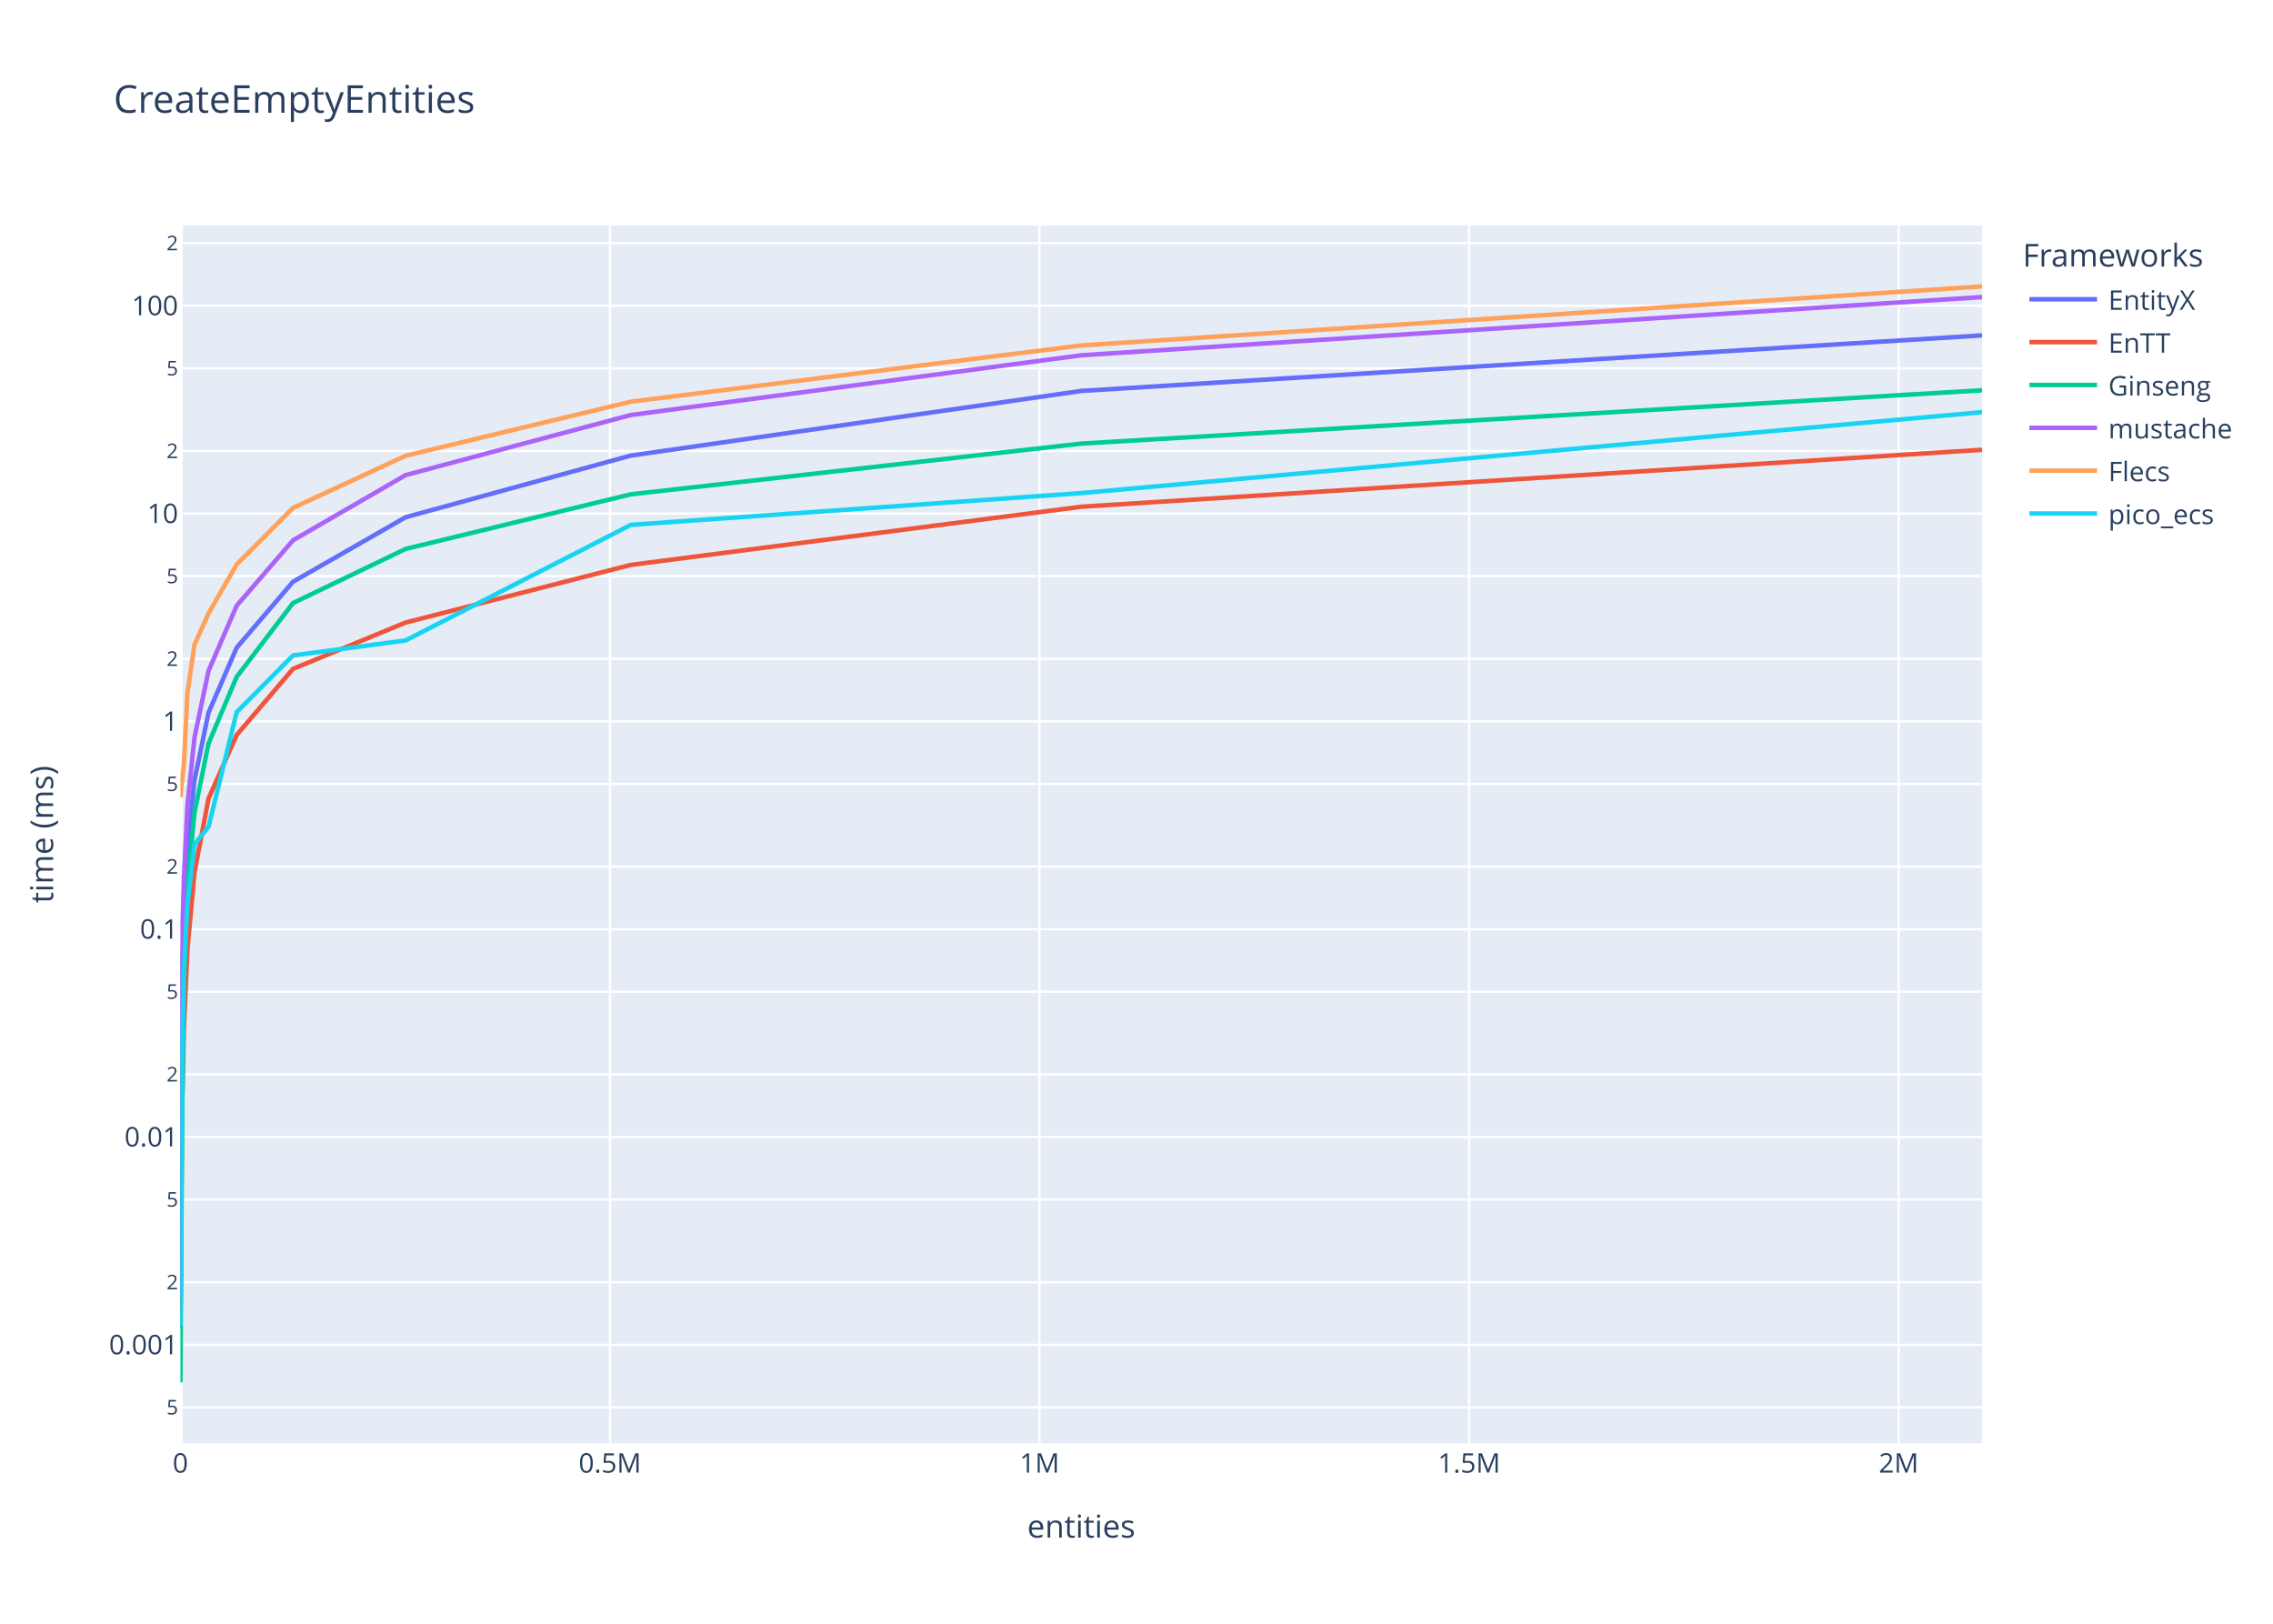
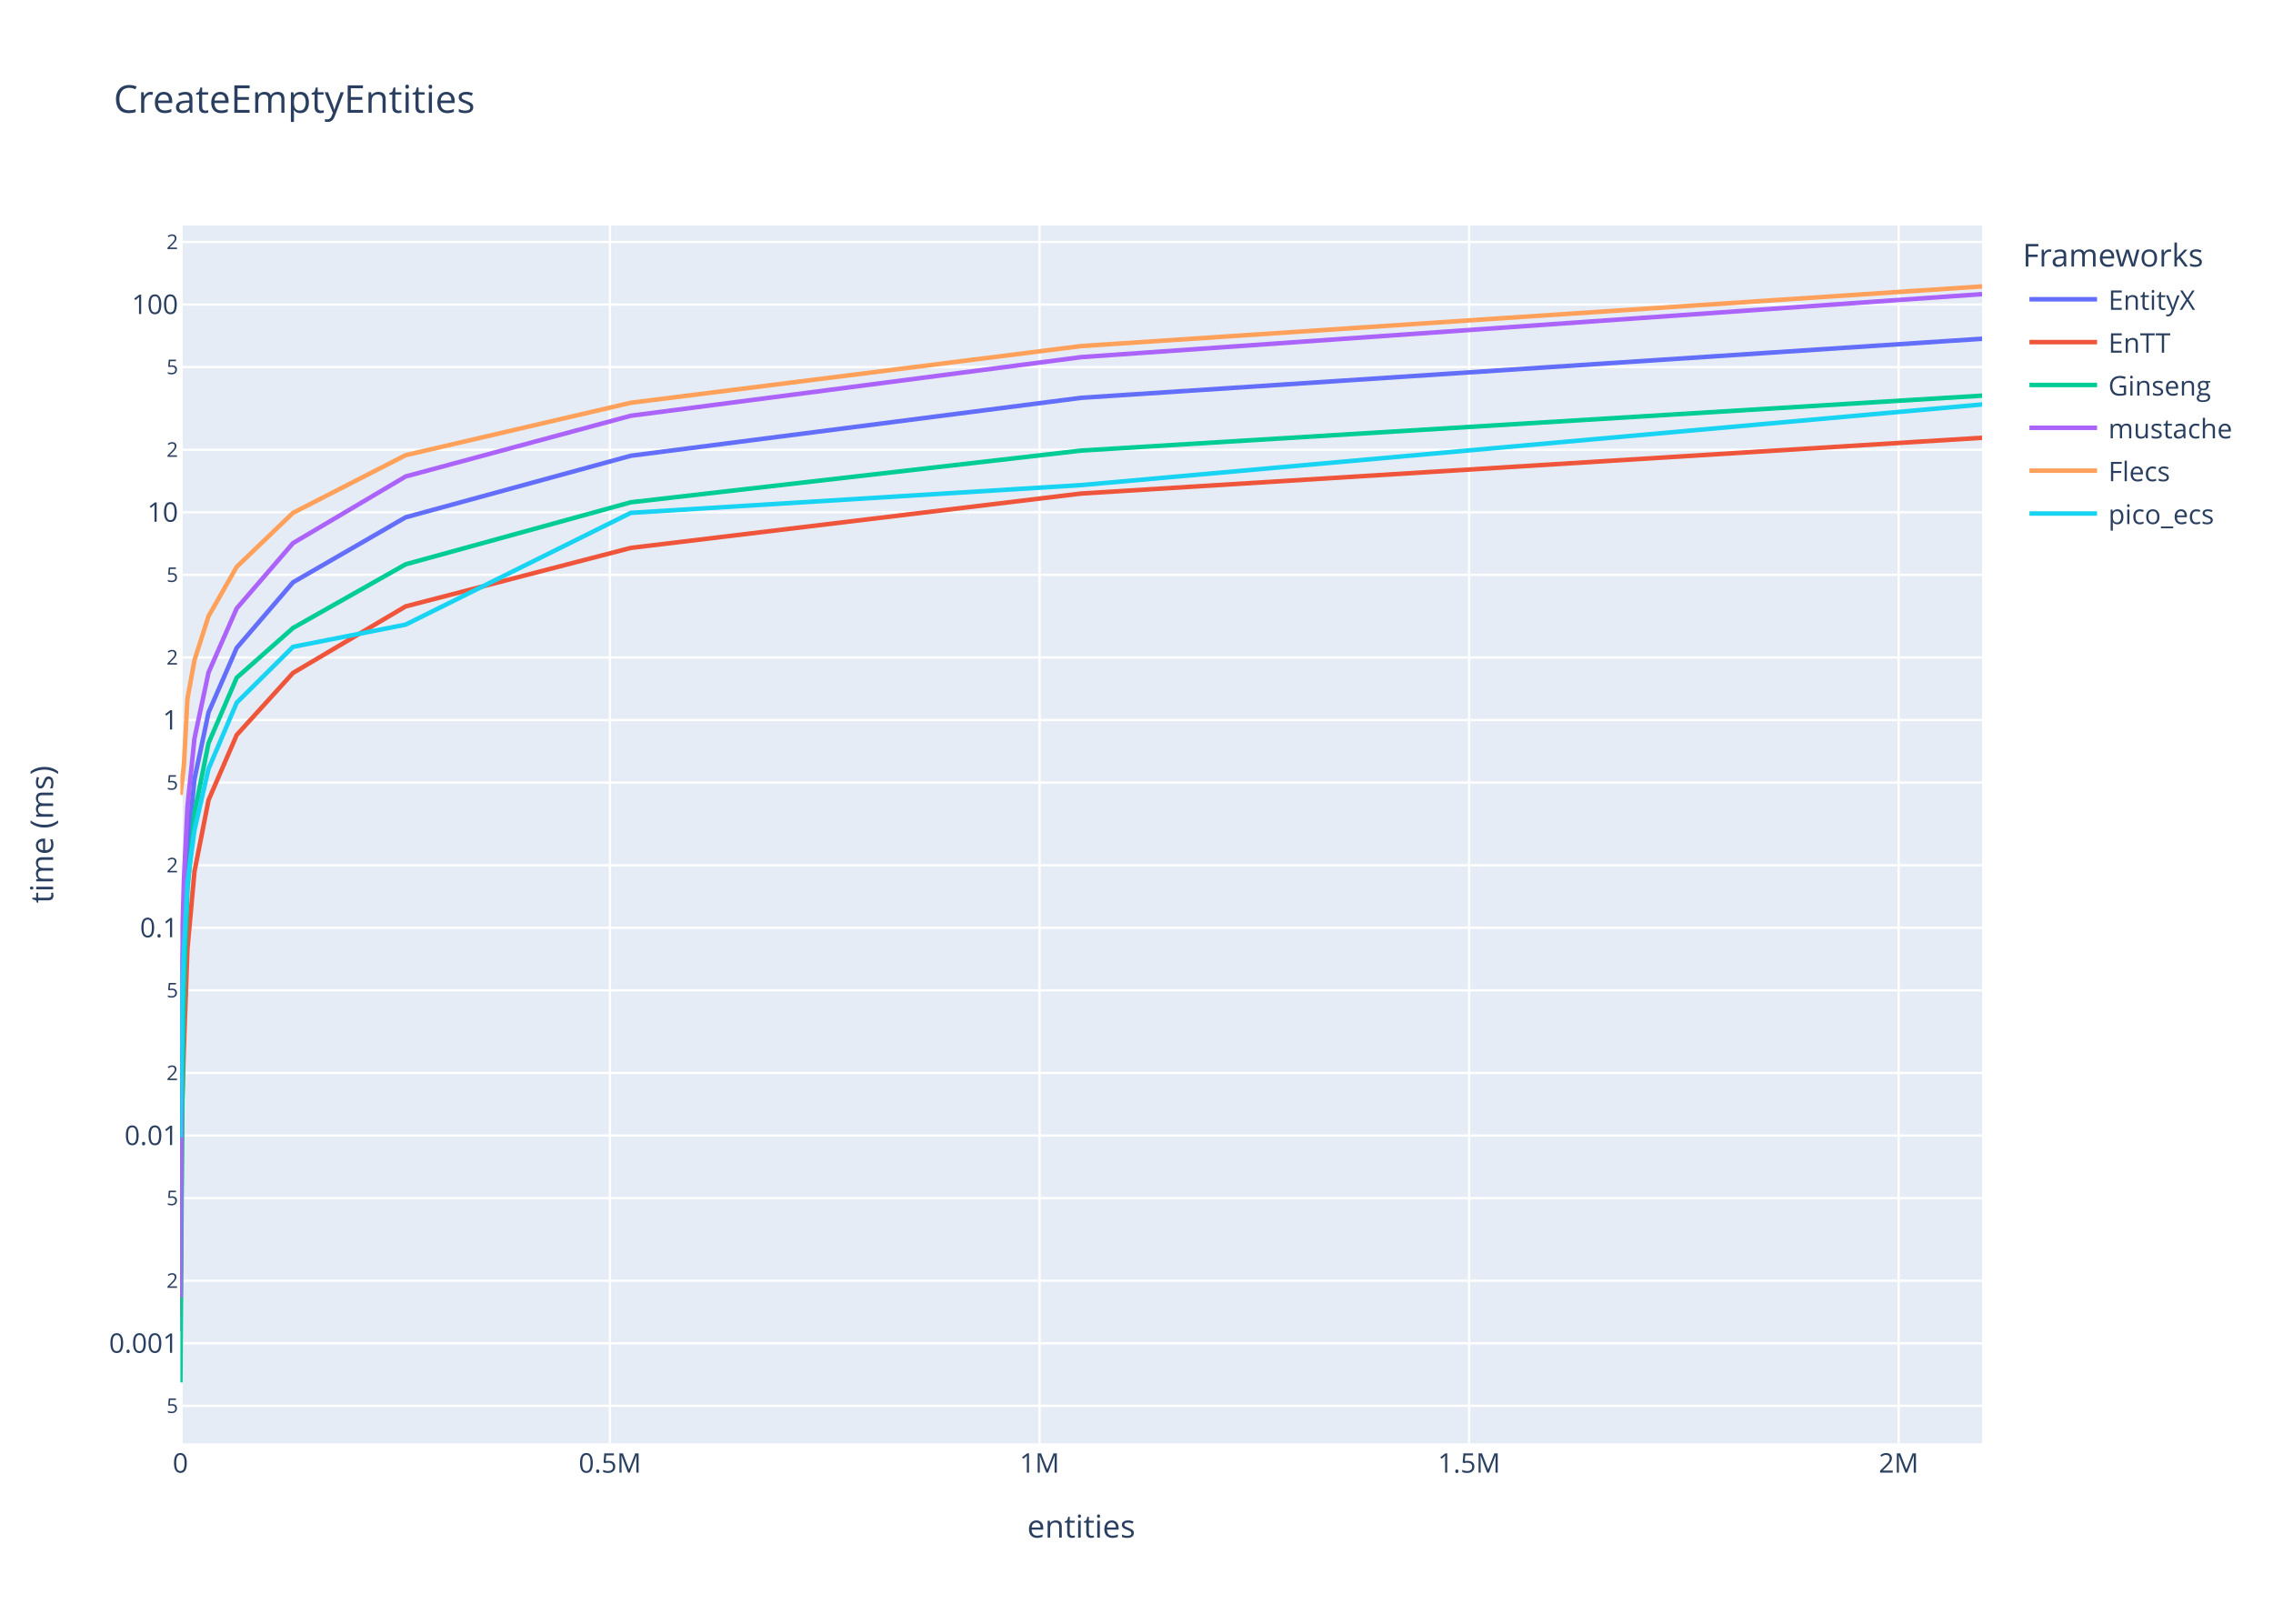
<svg xmlns="http://www.w3.org/2000/svg" class="main-svg" width="1008" height="720" style="" viewBox="0 0 1008 720">
  <rect x="0" y="0" width="1008" height="720" style="fill: rgb(255, 255, 255); fill-opacity: 1;" />
-   <defs id="defs-075d4b">
+   <defs id="defs-271333">
    <g class="clips">
-       <clipPath id="clip075d4bxyplot" class="plotclip">
+       <clipPath id="clip271333xyplot" class="plotclip">
        <rect width="799" height="540" />
      </clipPath>
-       <clipPath class="axesclip" id="clip075d4bx">
+       <clipPath class="axesclip" id="clip271333x">
        <rect x="80" y="0" width="799" height="720" />
      </clipPath>
-       <clipPath class="axesclip" id="clip075d4by">
+       <clipPath class="axesclip" id="clip271333y">
        <rect x="0" y="100" width="1008" height="540" />
      </clipPath>
-       <clipPath class="axesclip" id="clip075d4bxy">
+       <clipPath class="axesclip" id="clip271333xy">
        <rect x="80" y="100" width="799" height="540" />
      </clipPath>
    </g>
    <g class="gradients" />
    <g class="patterns" />
  </defs>
  <g class="bglayer">
    <rect class="bg" x="80" y="100" width="799" height="540" style="fill: rgb(229, 236, 246); fill-opacity: 1; stroke-width: 0;" />
  </g>
  <g class="layer-below">
    <g class="imagelayer" />
    <g class="shapelayer" />
  </g>
  <g class="cartesianlayer">
    <g class="subplot xy">
      <g class="layer-subplot">
        <g class="shapelayer" />
        <g class="imagelayer" />
      </g>
      <g class="minor-gridlayer">
        <g class="x" />
        <g class="y" />
      </g>
      <g class="gridlayer">
        <g class="x">
          <path class="xgrid crisp" transform="translate(270.5,0)" d="M0,100v540" style="stroke: rgb(255, 255, 255); stroke-opacity: 1; stroke-width: 1px;" />
          <path class="xgrid crisp" transform="translate(460.99,0)" d="M0,100v540" style="stroke: rgb(255, 255, 255); stroke-opacity: 1; stroke-width: 1px;" />
          <path class="xgrid crisp" transform="translate(651.49,0)" d="M0,100v540" style="stroke: rgb(255, 255, 255); stroke-opacity: 1; stroke-width: 1px;" />
          <path class="xgrid crisp" transform="translate(841.99,0)" d="M0,100v540" style="stroke: rgb(255, 255, 255); stroke-opacity: 1; stroke-width: 1px;" />
        </g>
        <g class="y">
-           <path class="ygrid crisp" transform="translate(0,624.05)" d="M80,0h799" style="stroke: rgb(255, 255, 255); stroke-opacity: 1; stroke-width: 1px;" />
-           <path class="ygrid crisp" transform="translate(0,596.31)" d="M80,0h799" style="stroke: rgb(255, 255, 255); stroke-opacity: 1; stroke-width: 1px;" />
-           <path class="ygrid crisp" transform="translate(0,568.57)" d="M80,0h799" style="stroke: rgb(255, 255, 255); stroke-opacity: 1; stroke-width: 1px;" />
-           <path class="ygrid crisp" transform="translate(0,531.9)" d="M80,0h799" style="stroke: rgb(255, 255, 255); stroke-opacity: 1; stroke-width: 1px;" />
-           <path class="ygrid crisp" transform="translate(0,504.16)" d="M80,0h799" style="stroke: rgb(255, 255, 255); stroke-opacity: 1; stroke-width: 1px;" />
-           <path class="ygrid crisp" transform="translate(0,476.42)" d="M80,0h799" style="stroke: rgb(255, 255, 255); stroke-opacity: 1; stroke-width: 1px;" />
-           <path class="ygrid crisp" transform="translate(0,439.75)" d="M80,0h799" style="stroke: rgb(255, 255, 255); stroke-opacity: 1; stroke-width: 1px;" />
-           <path class="ygrid crisp" transform="translate(0,412.01)" d="M80,0h799" style="stroke: rgb(255, 255, 255); stroke-opacity: 1; stroke-width: 1px;" />
-           <path class="ygrid crisp" transform="translate(0,384.28)" d="M80,0h799" style="stroke: rgb(255, 255, 255); stroke-opacity: 1; stroke-width: 1px;" />
-           <path class="ygrid crisp" transform="translate(0,347.61)" d="M80,0h799" style="stroke: rgb(255, 255, 255); stroke-opacity: 1; stroke-width: 1px;" />
-           <path class="ygrid crisp" transform="translate(0,319.87)" d="M80,0h799" style="stroke: rgb(255, 255, 255); stroke-opacity: 1; stroke-width: 1px;" />
-           <path class="ygrid crisp" transform="translate(0,292.13)" d="M80,0h799" style="stroke: rgb(255, 255, 255); stroke-opacity: 1; stroke-width: 1px;" />
-           <path class="ygrid crisp" transform="translate(0,255.46)" d="M80,0h799" style="stroke: rgb(255, 255, 255); stroke-opacity: 1; stroke-width: 1px;" />
-           <path class="ygrid crisp" transform="translate(0,227.72)" d="M80,0h799" style="stroke: rgb(255, 255, 255); stroke-opacity: 1; stroke-width: 1px;" />
-           <path class="ygrid crisp" transform="translate(0,199.98)" d="M80,0h799" style="stroke: rgb(255, 255, 255); stroke-opacity: 1; stroke-width: 1px;" />
-           <path class="ygrid crisp" transform="translate(0,163.31)" d="M80,0h799" style="stroke: rgb(255, 255, 255); stroke-opacity: 1; stroke-width: 1px;" />
-           <path class="ygrid crisp" transform="translate(0,135.57)" d="M80,0h799" style="stroke: rgb(255, 255, 255); stroke-opacity: 1; stroke-width: 1px;" />
-           <path class="ygrid crisp" transform="translate(0,107.83)" d="M80,0h799" style="stroke: rgb(255, 255, 255); stroke-opacity: 1; stroke-width: 1px;" />
+           <path class="ygrid crisp" transform="translate(0,623.37)" d="M80,0h799" style="stroke: rgb(255, 255, 255); stroke-opacity: 1; stroke-width: 1px;" />
+           <path class="ygrid crisp" transform="translate(0,595.64)" d="M80,0h799" style="stroke: rgb(255, 255, 255); stroke-opacity: 1; stroke-width: 1px;" />
+           <path class="ygrid crisp" transform="translate(0,567.91)" d="M80,0h799" style="stroke: rgb(255, 255, 255); stroke-opacity: 1; stroke-width: 1px;" />
+           <path class="ygrid crisp" transform="translate(0,531.25)" d="M80,0h799" style="stroke: rgb(255, 255, 255); stroke-opacity: 1; stroke-width: 1px;" />
+           <path class="ygrid crisp" transform="translate(0,503.52)" d="M80,0h799" style="stroke: rgb(255, 255, 255); stroke-opacity: 1; stroke-width: 1px;" />
+           <path class="ygrid crisp" transform="translate(0,475.79)" d="M80,0h799" style="stroke: rgb(255, 255, 255); stroke-opacity: 1; stroke-width: 1px;" />
+           <path class="ygrid crisp" transform="translate(0,439.13)" d="M80,0h799" style="stroke: rgb(255, 255, 255); stroke-opacity: 1; stroke-width: 1px;" />
+           <path class="ygrid crisp" transform="translate(0,411.4)" d="M80,0h799" style="stroke: rgb(255, 255, 255); stroke-opacity: 1; stroke-width: 1px;" />
+           <path class="ygrid crisp" transform="translate(0,383.67)" d="M80,0h799" style="stroke: rgb(255, 255, 255); stroke-opacity: 1; stroke-width: 1px;" />
+           <path class="ygrid crisp" transform="translate(0,347.01)" d="M80,0h799" style="stroke: rgb(255, 255, 255); stroke-opacity: 1; stroke-width: 1px;" />
+           <path class="ygrid crisp" transform="translate(0,319.28)" d="M80,0h799" style="stroke: rgb(255, 255, 255); stroke-opacity: 1; stroke-width: 1px;" />
+           <path class="ygrid crisp" transform="translate(0,291.54)" d="M80,0h799" style="stroke: rgb(255, 255, 255); stroke-opacity: 1; stroke-width: 1px;" />
+           <path class="ygrid crisp" transform="translate(0,254.89)" d="M80,0h799" style="stroke: rgb(255, 255, 255); stroke-opacity: 1; stroke-width: 1px;" />
+           <path class="ygrid crisp" transform="translate(0,227.15)" d="M80,0h799" style="stroke: rgb(255, 255, 255); stroke-opacity: 1; stroke-width: 1px;" />
+           <path class="ygrid crisp" transform="translate(0,199.42)" d="M80,0h799" style="stroke: rgb(255, 255, 255); stroke-opacity: 1; stroke-width: 1px;" />
+           <path class="ygrid crisp" transform="translate(0,162.76)" d="M80,0h799" style="stroke: rgb(255, 255, 255); stroke-opacity: 1; stroke-width: 1px;" />
+           <path class="ygrid crisp" transform="translate(0,135.03)" d="M80,0h799" style="stroke: rgb(255, 255, 255); stroke-opacity: 1; stroke-width: 1px;" />
+           <path class="ygrid crisp" transform="translate(0,107.3)" d="M80,0h799" style="stroke: rgb(255, 255, 255); stroke-opacity: 1; stroke-width: 1px;" />
        </g>
      </g>
      <g class="zerolinelayer">
        <path class="xzl zl crisp" transform="translate(80,0)" d="M0,100v540" style="stroke: rgb(255, 255, 255); stroke-opacity: 1; stroke-width: 2px;" />
      </g>
      <path class="xlines-below" />
      <path class="ylines-below" />
      <g class="overlines-below" />
      <g class="xaxislayer-below" />
      <g class="yaxislayer-below" />
      <g class="overaxes-below" />
-       <g class="plot" transform="translate(80,100)" clip-path="url(#clip075d4bxyplot)">
+       <g class="plot" transform="translate(80,100)" clip-path="url(#clip271333xyplot)">
        <g class="scatterlayer mlayer">
-           <g class="trace scatter trace18412c" style="stroke-miterlimit: 2; opacity: 1;">
-             <g class="fills" />
-             <g class="errorbars" />
-             <g class="lines">
-               <path class="js-line" d="M0,488.91L0.78,332.98L1.56,304.85L3.12,276.03L6.24,245.95L12.48,215.99L24.97,187.17L49.94,157.97L99.88,129.34L199.75,102.01L399.5,73.35L799,48.72" style="vector-effect: non-scaling-stroke; fill: none; stroke: rgb(99, 110, 250); stroke-opacity: 1; stroke-width: 2px; opacity: 1;" />
-             </g>
-             <g class="points" />
-             <g class="text" />
-           </g>
-           <g class="trace scatter tracec64de3" style="stroke-miterlimit: 2; opacity: 1;">
-             <g class="fills" />
-             <g class="errorbars" />
-             <g class="lines">
-               <path class="js-line" d="M0,483.07L0.78,390.41L1.56,355.92L3.12,321.04L6.24,286.92L12.48,254.08L24.97,225.88L49.94,196.59L99.88,176.05L199.75,150.48L399.5,124.69L799,99.44" style="vector-effect: non-scaling-stroke; fill: none; stroke: rgb(239, 85, 59); stroke-opacity: 1; stroke-width: 2px; opacity: 1;" />
-             </g>
-             <g class="points" />
-             <g class="text" />
-           </g>
-           <g class="trace scatter trace52959b" style="stroke-miterlimit: 2; opacity: 1;">
-             <g class="fills" />
-             <g class="errorbars" />
-             <g class="lines">
-               <path class="js-line" d="M0,513L0.78,392.59L1.56,335.15L3.12,293.06L6.24,260.4L12.48,229.67L24.97,200.12L49.94,167.41L99.88,143.4L199.75,119.19L399.5,96.7L799,73.06" style="vector-effect: non-scaling-stroke; fill: none; stroke: rgb(0, 204, 150); stroke-opacity: 1; stroke-width: 2px; opacity: 1;" />
-             </g>
-             <g class="points" />
-             <g class="text" />
-           </g>
-           <g class="trace scatter trace95d7a2" style="stroke-miterlimit: 2; opacity: 1;">
-             <g class="fills" />
-             <g class="errorbars" />
-             <g class="lines">
-               <path class="js-line" d="M0,475.6L0.78,316.52L1.56,289.41L3.12,257.32L6.24,227.03L12.48,197.44L24.97,168.56L49.94,139.58L99.88,110.66L199.75,84.02L399.5,57.54L799,31.72" style="vector-effect: non-scaling-stroke; fill: none; stroke: rgb(171, 99, 250); stroke-opacity: 1; stroke-width: 2px; opacity: 1;" />
-             </g>
-             <g class="points" />
-             <g class="text" />
-           </g>
-           <g class="trace scatter tracebf2016" style="stroke-miterlimit: 2; opacity: 1;">
-             <g class="fills" />
-             <g class="errorbars" />
-             <g class="lines">
-               <path class="js-line" d="M0,252.83L0.02,247.46L0.05,253.51L0.39,248.8L0.78,245.88L1.56,238.87L3.12,207.29L6.24,185.84L12.48,171.99L24.97,150.25L49.94,125.21L99.88,102.1L199.75,78.11L399.5,53.17L799,27" style="vector-effect: non-scaling-stroke; fill: none; stroke: rgb(255, 161, 90); stroke-opacity: 1; stroke-width: 2px; opacity: 1;" />
-             </g>
-             <g class="points" />
-             <g class="text" />
-           </g>
-           <g class="trace scatter traceaf9030" style="stroke-miterlimit: 2; opacity: 1;">
-             <g class="fills" />
-             <g class="errorbars" />
-             <g class="lines">
-               <path class="js-line" d="M0,487.96L0.78,372.24L1.56,330.44L3.12,301L6.24,274.42L12.48,266.57L24.97,215.75L49.94,190.63L99.88,183.98L199.75,132.74L399.5,118.64L799,82.75" style="vector-effect: non-scaling-stroke; fill: none; stroke: rgb(25, 211, 243); stroke-opacity: 1; stroke-width: 2px; opacity: 1;" />
+           <g class="trace scatter trace661caa" style="stroke-miterlimit: 2; opacity: 1;">
+             <g class="fills" />
+             <g class="errorbars" />
+             <g class="lines">
+               <path class="js-line" d="M0,490.26L0.78,333.86L1.56,306.79L3.12,276.38L6.24,245.51L12.48,215.93L24.97,187.28L49.94,158.21L99.88,129.39L199.75,102.09L399.5,76.39L799,50.21" style="vector-effect: non-scaling-stroke; fill: none; stroke: rgb(99, 110, 250); stroke-opacity: 1; stroke-width: 2px; opacity: 1;" />
+             </g>
+             <g class="points" />
+             <g class="text" />
+           </g>
+           <g class="trace scatter tracec3dc3e" style="stroke-miterlimit: 2; opacity: 1;">
+             <g class="fills" />
+             <g class="errorbars" />
+             <g class="lines">
+               <path class="js-line" d="M0,483.75L0.78,389.75L1.56,364.64L3.12,320.78L6.24,286.46L12.48,254.77L24.97,225.9L49.94,198.39L99.88,168.89L199.75,142.95L399.5,118.84L799,94.12" style="vector-effect: non-scaling-stroke; fill: none; stroke: rgb(239, 85, 59); stroke-opacity: 1; stroke-width: 2px; opacity: 1;" />
+             </g>
+             <g class="points" />
+             <g class="text" />
+           </g>
+           <g class="trace scatter tracefa4951" style="stroke-miterlimit: 2; opacity: 1;">
+             <g class="fills" />
+             <g class="errorbars" />
+             <g class="lines">
+               <path class="js-line" d="M0,513L0.78,395.02L1.56,337.28L3.12,294.02L6.24,260.49L12.48,229.52L24.97,200.51L49.94,178.46L99.88,150.23L199.75,122.72L399.5,99.79L799,75.44" style="vector-effect: non-scaling-stroke; fill: none; stroke: rgb(0, 204, 150); stroke-opacity: 1; stroke-width: 2px; opacity: 1;" />
+             </g>
+             <g class="points" />
+             <g class="text" />
+           </g>
+           <g class="trace scatter trace969e12" style="stroke-miterlimit: 2; opacity: 1;">
+             <g class="fills" />
+             <g class="errorbars" />
+             <g class="lines">
+               <path class="js-line" d="M0,475.34L0.78,317.43L1.56,290.28L3.12,257.81L6.24,227.44L12.48,198.19L24.97,169.76L49.94,140.83L99.88,111.28L199.75,84.35L399.5,58.35L799,30.42" style="vector-effect: non-scaling-stroke; fill: none; stroke: rgb(171, 99, 250); stroke-opacity: 1; stroke-width: 2px; opacity: 1;" />
+             </g>
+             <g class="points" />
+             <g class="text" />
+           </g>
+           <g class="trace scatter trace2c34f1" style="stroke-miterlimit: 2; opacity: 1;">
+             <g class="fills" />
+             <g class="errorbars" />
+             <g class="lines">
+               <path class="js-line" d="M0,252.48L0.78,246.29L1.56,239.18L3.12,209.89L6.24,192.74L12.48,173.21L24.97,151.36L49.94,127.4L99.88,101.84L199.75,78.59L399.5,53.45L799,27" style="vector-effect: non-scaling-stroke; fill: none; stroke: rgb(255, 161, 90); stroke-opacity: 1; stroke-width: 2px; opacity: 1;" />
+             </g>
+             <g class="points" />
+             <g class="text" />
+           </g>
+           <g class="trace scatter trace2fb211" style="stroke-miterlimit: 2; opacity: 1;">
+             <g class="fills" />
+             <g class="errorbars" />
+             <g class="lines">
+               <path class="js-line" d="M0,404.39L0.78,347.93L1.56,321.79L3.12,291.38L6.24,268.07L12.48,240.9L24.97,211.58L49.94,186.82L99.88,176.97L199.75,127.4L399.5,115.1L799,79.34" style="vector-effect: non-scaling-stroke; fill: none; stroke: rgb(25, 211, 243); stroke-opacity: 1; stroke-width: 2px; opacity: 1;" />
            </g>
            <g class="points" />
            <g class="text" />
          </g>
        </g>
      </g>
      <g class="overplot" />
      <path class="xlines-above crisp" d="M0,0" style="fill: none;" />
      <path class="ylines-above crisp" d="M0,0" style="fill: none;" />
      <g class="overlines-above" />
      <g class="xaxislayer-above">
        <g class="xtick">
          <text text-anchor="middle" x="0" y="653" transform="translate(80,0)" style="font-family: 'Open Sans', verdana, arial, sans-serif; font-size: 12px; fill: rgb(42, 63, 95); fill-opacity: 1; white-space: pre; opacity: 1;">0</text>
        </g>
        <g class="xtick">
          <text text-anchor="middle" x="0" y="653" style="font-family: 'Open Sans', verdana, arial, sans-serif; font-size: 12px; fill: rgb(42, 63, 95); fill-opacity: 1; white-space: pre; opacity: 1;" transform="translate(270.5,0)">0.5M</text>
        </g>
        <g class="xtick">
          <text text-anchor="middle" x="0" y="653" style="font-family: 'Open Sans', verdana, arial, sans-serif; font-size: 12px; fill: rgb(42, 63, 95); fill-opacity: 1; white-space: pre; opacity: 1;" transform="translate(460.99,0)">1M</text>
        </g>
        <g class="xtick">
          <text text-anchor="middle" x="0" y="653" style="font-family: 'Open Sans', verdana, arial, sans-serif; font-size: 12px; fill: rgb(42, 63, 95); fill-opacity: 1; white-space: pre; opacity: 1;" transform="translate(651.49,0)">1.5M</text>
        </g>
        <g class="xtick">
          <text text-anchor="middle" x="0" y="653" style="font-family: 'Open Sans', verdana, arial, sans-serif; font-size: 12px; fill: rgb(42, 63, 95); fill-opacity: 1; white-space: pre; opacity: 1;" transform="translate(841.99,0)">2M</text>
        </g>
      </g>
      <g class="yaxislayer-above">
        <g class="ytick">
-           <text text-anchor="end" x="79" y="3.15" transform="translate(0,624.05)" style="font-family: 'Open Sans', verdana, arial, sans-serif; font-size: 9px; fill: rgb(42, 63, 95); fill-opacity: 1; white-space: pre; opacity: 1;">5</text>
-         </g>
-         <g class="ytick">
-           <text text-anchor="end" x="79" y="4.2" style="font-family: 'Open Sans', verdana, arial, sans-serif; font-size: 12px; fill: rgb(42, 63, 95); fill-opacity: 1; white-space: pre; opacity: 1;" transform="translate(0,596.31)">0.001</text>
-         </g>
-         <g class="ytick">
-           <text text-anchor="end" x="79" y="3.15" style="font-family: 'Open Sans', verdana, arial, sans-serif; font-size: 9px; fill: rgb(42, 63, 95); fill-opacity: 1; white-space: pre; opacity: 1;" transform="translate(0,568.57)">2</text>
-         </g>
-         <g class="ytick">
-           <text text-anchor="end" x="79" y="3.15" style="font-family: 'Open Sans', verdana, arial, sans-serif; font-size: 9px; fill: rgb(42, 63, 95); fill-opacity: 1; white-space: pre; opacity: 1;" transform="translate(0,531.9)">5</text>
-         </g>
-         <g class="ytick">
-           <text text-anchor="end" x="79" y="4.2" style="font-family: 'Open Sans', verdana, arial, sans-serif; font-size: 12px; fill: rgb(42, 63, 95); fill-opacity: 1; white-space: pre; opacity: 1;" transform="translate(0,504.16)">0.01</text>
-         </g>
-         <g class="ytick">
-           <text text-anchor="end" x="79" y="3.15" style="font-family: 'Open Sans', verdana, arial, sans-serif; font-size: 9px; fill: rgb(42, 63, 95); fill-opacity: 1; white-space: pre; opacity: 1;" transform="translate(0,476.42)">2</text>
-         </g>
-         <g class="ytick">
-           <text text-anchor="end" x="79" y="3.15" style="font-family: 'Open Sans', verdana, arial, sans-serif; font-size: 9px; fill: rgb(42, 63, 95); fill-opacity: 1; white-space: pre; opacity: 1;" transform="translate(0,439.75)">5</text>
-         </g>
-         <g class="ytick">
-           <text text-anchor="end" x="79" y="4.2" style="font-family: 'Open Sans', verdana, arial, sans-serif; font-size: 12px; fill: rgb(42, 63, 95); fill-opacity: 1; white-space: pre; opacity: 1;" transform="translate(0,412.01)">0.1</text>
-         </g>
-         <g class="ytick">
-           <text text-anchor="end" x="79" y="3.15" style="font-family: 'Open Sans', verdana, arial, sans-serif; font-size: 9px; fill: rgb(42, 63, 95); fill-opacity: 1; white-space: pre; opacity: 1;" transform="translate(0,384.28)">2</text>
-         </g>
-         <g class="ytick">
-           <text text-anchor="end" x="79" y="3.15" style="font-family: 'Open Sans', verdana, arial, sans-serif; font-size: 9px; fill: rgb(42, 63, 95); fill-opacity: 1; white-space: pre; opacity: 1;" transform="translate(0,347.61)">5</text>
-         </g>
-         <g class="ytick">
-           <text text-anchor="end" x="79" y="4.2" style="font-family: 'Open Sans', verdana, arial, sans-serif; font-size: 12px; fill: rgb(42, 63, 95); fill-opacity: 1; white-space: pre; opacity: 1;" transform="translate(0,319.87)">1</text>
-         </g>
-         <g class="ytick">
-           <text text-anchor="end" x="79" y="3.15" style="font-family: 'Open Sans', verdana, arial, sans-serif; font-size: 9px; fill: rgb(42, 63, 95); fill-opacity: 1; white-space: pre; opacity: 1;" transform="translate(0,292.13)">2</text>
-         </g>
-         <g class="ytick">
-           <text text-anchor="end" x="79" y="3.15" style="font-family: 'Open Sans', verdana, arial, sans-serif; font-size: 9px; fill: rgb(42, 63, 95); fill-opacity: 1; white-space: pre; opacity: 1;" transform="translate(0,255.46)">5</text>
-         </g>
-         <g class="ytick">
-           <text text-anchor="end" x="79" y="4.2" style="font-family: 'Open Sans', verdana, arial, sans-serif; font-size: 12px; fill: rgb(42, 63, 95); fill-opacity: 1; white-space: pre; opacity: 1;" transform="translate(0,227.72)">10</text>
-         </g>
-         <g class="ytick">
-           <text text-anchor="end" x="79" y="3.15" style="font-family: 'Open Sans', verdana, arial, sans-serif; font-size: 9px; fill: rgb(42, 63, 95); fill-opacity: 1; white-space: pre; opacity: 1;" transform="translate(0,199.98)">2</text>
-         </g>
-         <g class="ytick">
-           <text text-anchor="end" x="79" y="3.15" style="font-family: 'Open Sans', verdana, arial, sans-serif; font-size: 9px; fill: rgb(42, 63, 95); fill-opacity: 1; white-space: pre; opacity: 1;" transform="translate(0,163.31)">5</text>
-         </g>
-         <g class="ytick">
-           <text text-anchor="end" x="79" y="4.2" style="font-family: 'Open Sans', verdana, arial, sans-serif; font-size: 12px; fill: rgb(42, 63, 95); fill-opacity: 1; white-space: pre; opacity: 1;" transform="translate(0,135.57)">100</text>
-         </g>
-         <g class="ytick">
-           <text text-anchor="end" x="79" y="3.15" style="font-family: 'Open Sans', verdana, arial, sans-serif; font-size: 9px; fill: rgb(42, 63, 95); fill-opacity: 1; white-space: pre; opacity: 1;" transform="translate(0,107.83)">2</text>
+           <text text-anchor="end" x="79" y="3.15" transform="translate(0,623.37)" style="font-family: 'Open Sans', verdana, arial, sans-serif; font-size: 9px; fill: rgb(42, 63, 95); fill-opacity: 1; white-space: pre; opacity: 1;">5</text>
+         </g>
+         <g class="ytick">
+           <text text-anchor="end" x="79" y="4.2" style="font-family: 'Open Sans', verdana, arial, sans-serif; font-size: 12px; fill: rgb(42, 63, 95); fill-opacity: 1; white-space: pre; opacity: 1;" transform="translate(0,595.64)">0.001</text>
+         </g>
+         <g class="ytick">
+           <text text-anchor="end" x="79" y="3.15" style="font-family: 'Open Sans', verdana, arial, sans-serif; font-size: 9px; fill: rgb(42, 63, 95); fill-opacity: 1; white-space: pre; opacity: 1;" transform="translate(0,567.91)">2</text>
+         </g>
+         <g class="ytick">
+           <text text-anchor="end" x="79" y="3.15" style="font-family: 'Open Sans', verdana, arial, sans-serif; font-size: 9px; fill: rgb(42, 63, 95); fill-opacity: 1; white-space: pre; opacity: 1;" transform="translate(0,531.25)">5</text>
+         </g>
+         <g class="ytick">
+           <text text-anchor="end" x="79" y="4.2" style="font-family: 'Open Sans', verdana, arial, sans-serif; font-size: 12px; fill: rgb(42, 63, 95); fill-opacity: 1; white-space: pre; opacity: 1;" transform="translate(0,503.52)">0.01</text>
+         </g>
+         <g class="ytick">
+           <text text-anchor="end" x="79" y="3.15" style="font-family: 'Open Sans', verdana, arial, sans-serif; font-size: 9px; fill: rgb(42, 63, 95); fill-opacity: 1; white-space: pre; opacity: 1;" transform="translate(0,475.79)">2</text>
+         </g>
+         <g class="ytick">
+           <text text-anchor="end" x="79" y="3.15" style="font-family: 'Open Sans', verdana, arial, sans-serif; font-size: 9px; fill: rgb(42, 63, 95); fill-opacity: 1; white-space: pre; opacity: 1;" transform="translate(0,439.13)">5</text>
+         </g>
+         <g class="ytick">
+           <text text-anchor="end" x="79" y="4.2" style="font-family: 'Open Sans', verdana, arial, sans-serif; font-size: 12px; fill: rgb(42, 63, 95); fill-opacity: 1; white-space: pre; opacity: 1;" transform="translate(0,411.4)">0.1</text>
+         </g>
+         <g class="ytick">
+           <text text-anchor="end" x="79" y="3.15" style="font-family: 'Open Sans', verdana, arial, sans-serif; font-size: 9px; fill: rgb(42, 63, 95); fill-opacity: 1; white-space: pre; opacity: 1;" transform="translate(0,383.67)">2</text>
+         </g>
+         <g class="ytick">
+           <text text-anchor="end" x="79" y="3.15" style="font-family: 'Open Sans', verdana, arial, sans-serif; font-size: 9px; fill: rgb(42, 63, 95); fill-opacity: 1; white-space: pre; opacity: 1;" transform="translate(0,347.01)">5</text>
+         </g>
+         <g class="ytick">
+           <text text-anchor="end" x="79" y="4.2" style="font-family: 'Open Sans', verdana, arial, sans-serif; font-size: 12px; fill: rgb(42, 63, 95); fill-opacity: 1; white-space: pre; opacity: 1;" transform="translate(0,319.28)">1</text>
+         </g>
+         <g class="ytick">
+           <text text-anchor="end" x="79" y="3.15" style="font-family: 'Open Sans', verdana, arial, sans-serif; font-size: 9px; fill: rgb(42, 63, 95); fill-opacity: 1; white-space: pre; opacity: 1;" transform="translate(0,291.54)">2</text>
+         </g>
+         <g class="ytick">
+           <text text-anchor="end" x="79" y="3.15" style="font-family: 'Open Sans', verdana, arial, sans-serif; font-size: 9px; fill: rgb(42, 63, 95); fill-opacity: 1; white-space: pre; opacity: 1;" transform="translate(0,254.89)">5</text>
+         </g>
+         <g class="ytick">
+           <text text-anchor="end" x="79" y="4.2" style="font-family: 'Open Sans', verdana, arial, sans-serif; font-size: 12px; fill: rgb(42, 63, 95); fill-opacity: 1; white-space: pre; opacity: 1;" transform="translate(0,227.15)">10</text>
+         </g>
+         <g class="ytick">
+           <text text-anchor="end" x="79" y="3.15" style="font-family: 'Open Sans', verdana, arial, sans-serif; font-size: 9px; fill: rgb(42, 63, 95); fill-opacity: 1; white-space: pre; opacity: 1;" transform="translate(0,199.42)">2</text>
+         </g>
+         <g class="ytick">
+           <text text-anchor="end" x="79" y="3.15" style="font-family: 'Open Sans', verdana, arial, sans-serif; font-size: 9px; fill: rgb(42, 63, 95); fill-opacity: 1; white-space: pre; opacity: 1;" transform="translate(0,162.76)">5</text>
+         </g>
+         <g class="ytick">
+           <text text-anchor="end" x="79" y="4.2" style="font-family: 'Open Sans', verdana, arial, sans-serif; font-size: 12px; fill: rgb(42, 63, 95); fill-opacity: 1; white-space: pre; opacity: 1;" transform="translate(0,135.03)">100</text>
+         </g>
+         <g class="ytick">
+           <text text-anchor="end" x="79" y="3.15" style="font-family: 'Open Sans', verdana, arial, sans-serif; font-size: 9px; fill: rgb(42, 63, 95); fill-opacity: 1; white-space: pre; opacity: 1;" transform="translate(0,107.3)">2</text>
        </g>
      </g>
      <g class="overaxes-above" />
    </g>
  </g>
  <g class="polarlayer" />
  <g class="smithlayer" />
  <g class="ternarylayer" />
  <g class="geolayer" />
  <g class="funnelarealayer" />
  <g class="pielayer" />
  <g class="iciclelayer" />
  <g class="treemaplayer" />
  <g class="sunburstlayer" />
  <g class="glimages" />
-   <defs id="topdefs-075d4b">
+   <defs id="topdefs-271333">
    <g class="clips" />
-     <clipPath id="legend075d4b">
+     <clipPath id="legend271333">
      <rect width="101" height="143" x="0" y="0" />
    </clipPath>
  </defs>
  <g class="layer-above">
    <g class="imagelayer" />
    <g class="shapelayer" />
  </g>
  <g class="infolayer">
    <g class="legend" pointer-events="all" transform="translate(894.98,100)">
      <rect class="bg" shape-rendering="crispEdges" width="101" height="143" x="0" y="0" style="stroke: rgb(68, 68, 68); stroke-opacity: 1; fill: rgb(255, 255, 255); fill-opacity: 1; stroke-width: 0px;" />
-       <g class="scrollbox" transform="" clip-path="url(#legend075d4b)">
+       <g class="scrollbox" transform="" clip-path="url(#legend271333)">
        <text class="legendtitletext" text-anchor="start" x="2" y="18.2" style="font-family: 'Open Sans', verdana, arial, sans-serif; font-size: 14px; fill: rgb(42, 63, 95); fill-opacity: 1; white-space: pre;">Frameworks</text>
        <g class="groups" transform="">
          <g class="traces" transform="translate(0,32.7)" style="opacity: 1;">
            <text class="legendtext" text-anchor="start" x="40" y="4.68" style="font-family: 'Open Sans', verdana, arial, sans-serif; font-size: 12px; fill: rgb(42, 63, 95); fill-opacity: 1; white-space: pre;">EntityX</text>
            <g class="layers" style="opacity: 1;">
              <g class="legendfill" />
              <g class="legendlines">
                <path class="js-line" d="M5,0h30" style="fill: none; stroke: rgb(99, 110, 250); stroke-opacity: 1; stroke-width: 2px;" />
              </g>
              <g class="legendsymbols">
                <g class="legendpoints" />
              </g>
            </g>
            <rect class="legendtoggle" x="0" y="-9.5" width="95.25" height="19" style="fill: rgb(0, 0, 0); fill-opacity: 0;" />
          </g>
        </g>
        <g class="groups" transform="">
          <g class="traces" transform="translate(0,51.7)" style="opacity: 1;">
            <text class="legendtext" text-anchor="start" x="40" y="4.68" style="font-family: 'Open Sans', verdana, arial, sans-serif; font-size: 12px; fill: rgb(42, 63, 95); fill-opacity: 1; white-space: pre;">EnTT</text>
            <g class="layers" style="opacity: 1;">
              <g class="legendfill" />
              <g class="legendlines">
                <path class="js-line" d="M5,0h30" style="fill: none; stroke: rgb(239, 85, 59); stroke-opacity: 1; stroke-width: 2px;" />
              </g>
              <g class="legendsymbols">
                <g class="legendpoints" />
              </g>
            </g>
            <rect class="legendtoggle" x="0" y="-9.5" width="95.25" height="19" style="fill: rgb(0, 0, 0); fill-opacity: 0;" />
          </g>
        </g>
        <g class="groups" transform="">
          <g class="traces" transform="translate(0,70.7)" style="opacity: 1;">
            <text class="legendtext" text-anchor="start" x="40" y="4.68" style="font-family: 'Open Sans', verdana, arial, sans-serif; font-size: 12px; fill: rgb(42, 63, 95); fill-opacity: 1; white-space: pre;">Ginseng</text>
            <g class="layers" style="opacity: 1;">
              <g class="legendfill" />
              <g class="legendlines">
                <path class="js-line" d="M5,0h30" style="fill: none; stroke: rgb(0, 204, 150); stroke-opacity: 1; stroke-width: 2px;" />
              </g>
              <g class="legendsymbols">
                <g class="legendpoints" />
              </g>
            </g>
            <rect class="legendtoggle" x="0" y="-9.5" width="95.25" height="19" style="fill: rgb(0, 0, 0); fill-opacity: 0;" />
          </g>
        </g>
        <g class="groups" transform="">
          <g class="traces" transform="translate(0,89.7)" style="opacity: 1;">
            <text class="legendtext" text-anchor="start" x="40" y="4.68" style="font-family: 'Open Sans', verdana, arial, sans-serif; font-size: 12px; fill: rgb(42, 63, 95); fill-opacity: 1; white-space: pre;">mustache</text>
            <g class="layers" style="opacity: 1;">
              <g class="legendfill" />
              <g class="legendlines">
                <path class="js-line" d="M5,0h30" style="fill: none; stroke: rgb(171, 99, 250); stroke-opacity: 1; stroke-width: 2px;" />
              </g>
              <g class="legendsymbols">
                <g class="legendpoints" />
              </g>
            </g>
            <rect class="legendtoggle" x="0" y="-9.5" width="95.25" height="19" style="fill: rgb(0, 0, 0); fill-opacity: 0;" />
          </g>
        </g>
        <g class="groups" transform="">
          <g class="traces" transform="translate(0,108.7)" style="opacity: 1;">
            <text class="legendtext" text-anchor="start" x="40" y="4.68" style="font-family: 'Open Sans', verdana, arial, sans-serif; font-size: 12px; fill: rgb(42, 63, 95); fill-opacity: 1; white-space: pre;">Flecs</text>
            <g class="layers" style="opacity: 1;">
              <g class="legendfill" />
              <g class="legendlines">
                <path class="js-line" d="M5,0h30" style="fill: none; stroke: rgb(255, 161, 90); stroke-opacity: 1; stroke-width: 2px;" />
              </g>
              <g class="legendsymbols">
                <g class="legendpoints" />
              </g>
            </g>
            <rect class="legendtoggle" x="0" y="-9.5" width="95.25" height="19" style="fill: rgb(0, 0, 0); fill-opacity: 0;" />
          </g>
        </g>
        <g class="groups" transform="">
          <g class="traces" transform="translate(0,127.7)" style="opacity: 1;">
            <text class="legendtext" text-anchor="start" x="40" y="4.68" style="font-family: 'Open Sans', verdana, arial, sans-serif; font-size: 12px; fill: rgb(42, 63, 95); fill-opacity: 1; white-space: pre;">pico_ecs</text>
            <g class="layers" style="opacity: 1;">
              <g class="legendfill" />
              <g class="legendlines">
                <path class="js-line" d="M5,0h30" style="fill: none; stroke: rgb(25, 211, 243); stroke-opacity: 1; stroke-width: 2px;" />
              </g>
              <g class="legendsymbols">
                <g class="legendpoints" />
              </g>
            </g>
            <rect class="legendtoggle" x="0" y="-9.5" width="95.25" height="19" style="fill: rgb(0, 0, 0); fill-opacity: 0;" />
          </g>
        </g>
      </g>
      <rect class="scrollbar" rx="20" ry="3" width="0" height="0" x="0" y="0" style="fill: rgb(128, 139, 164); fill-opacity: 1;" />
    </g>
    <g class="g-gtitle">
      <text class="gtitle" x="50.4" y="50" text-anchor="start" dy="0em" style="font-family: 'Open Sans', verdana, arial, sans-serif; font-size: 17px; fill: rgb(42, 63, 95); opacity: 1; font-weight: normal; white-space: pre;">CreateEmptyEntities</text>
    </g>
    <g class="g-xtitle">
      <text class="xtitle" x="479.5" y="681.8" text-anchor="middle" style="font-family: 'Open Sans', verdana, arial, sans-serif; font-size: 14px; fill: rgb(42, 63, 95); opacity: 1; font-weight: normal; white-space: pre;">entities</text>
    </g>
    <g class="g-ytitle">
      <text class="ytitle" transform="rotate(-90,23.55938,370)" x="23.559" y="370" text-anchor="middle" style="font-family: 'Open Sans', verdana, arial, sans-serif; font-size: 14px; fill: rgb(42, 63, 95); opacity: 1; font-weight: normal; white-space: pre;">time (ms)</text>
    </g>
  </g>
</svg>
